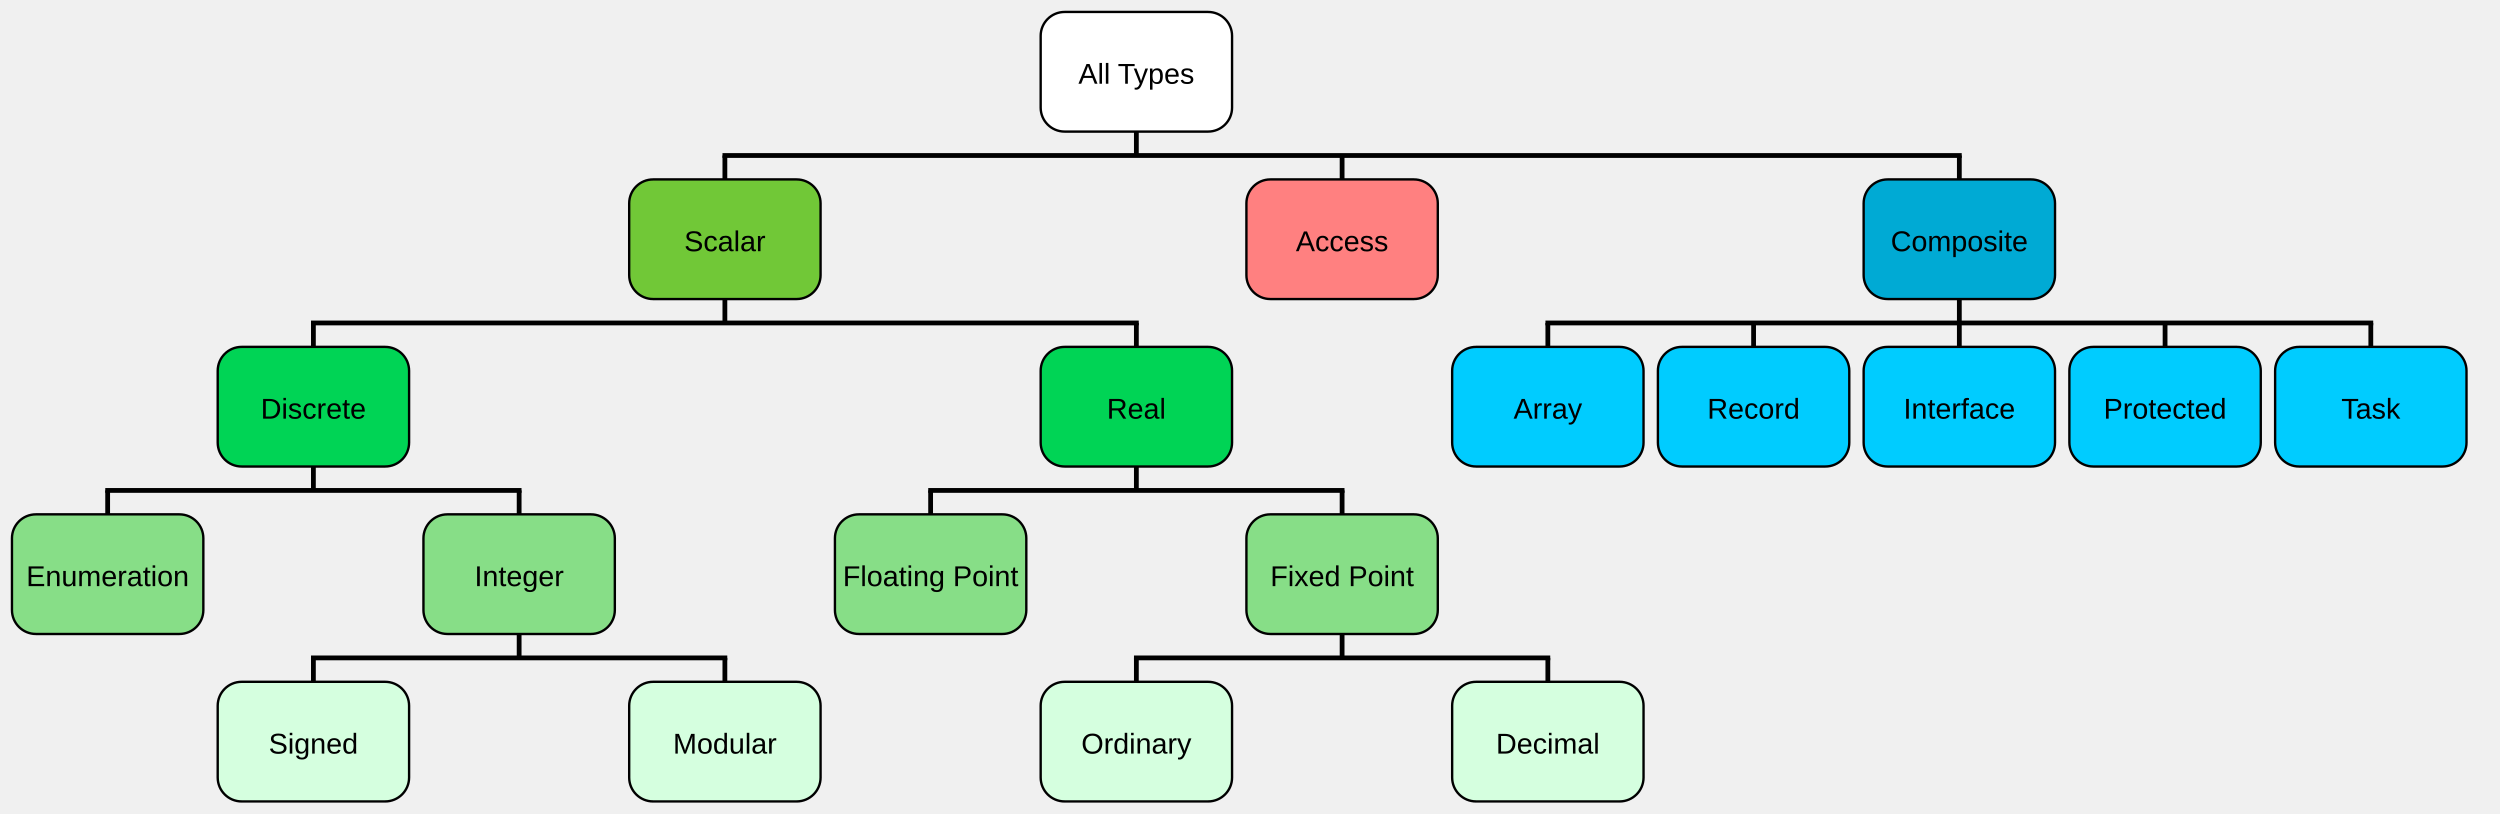
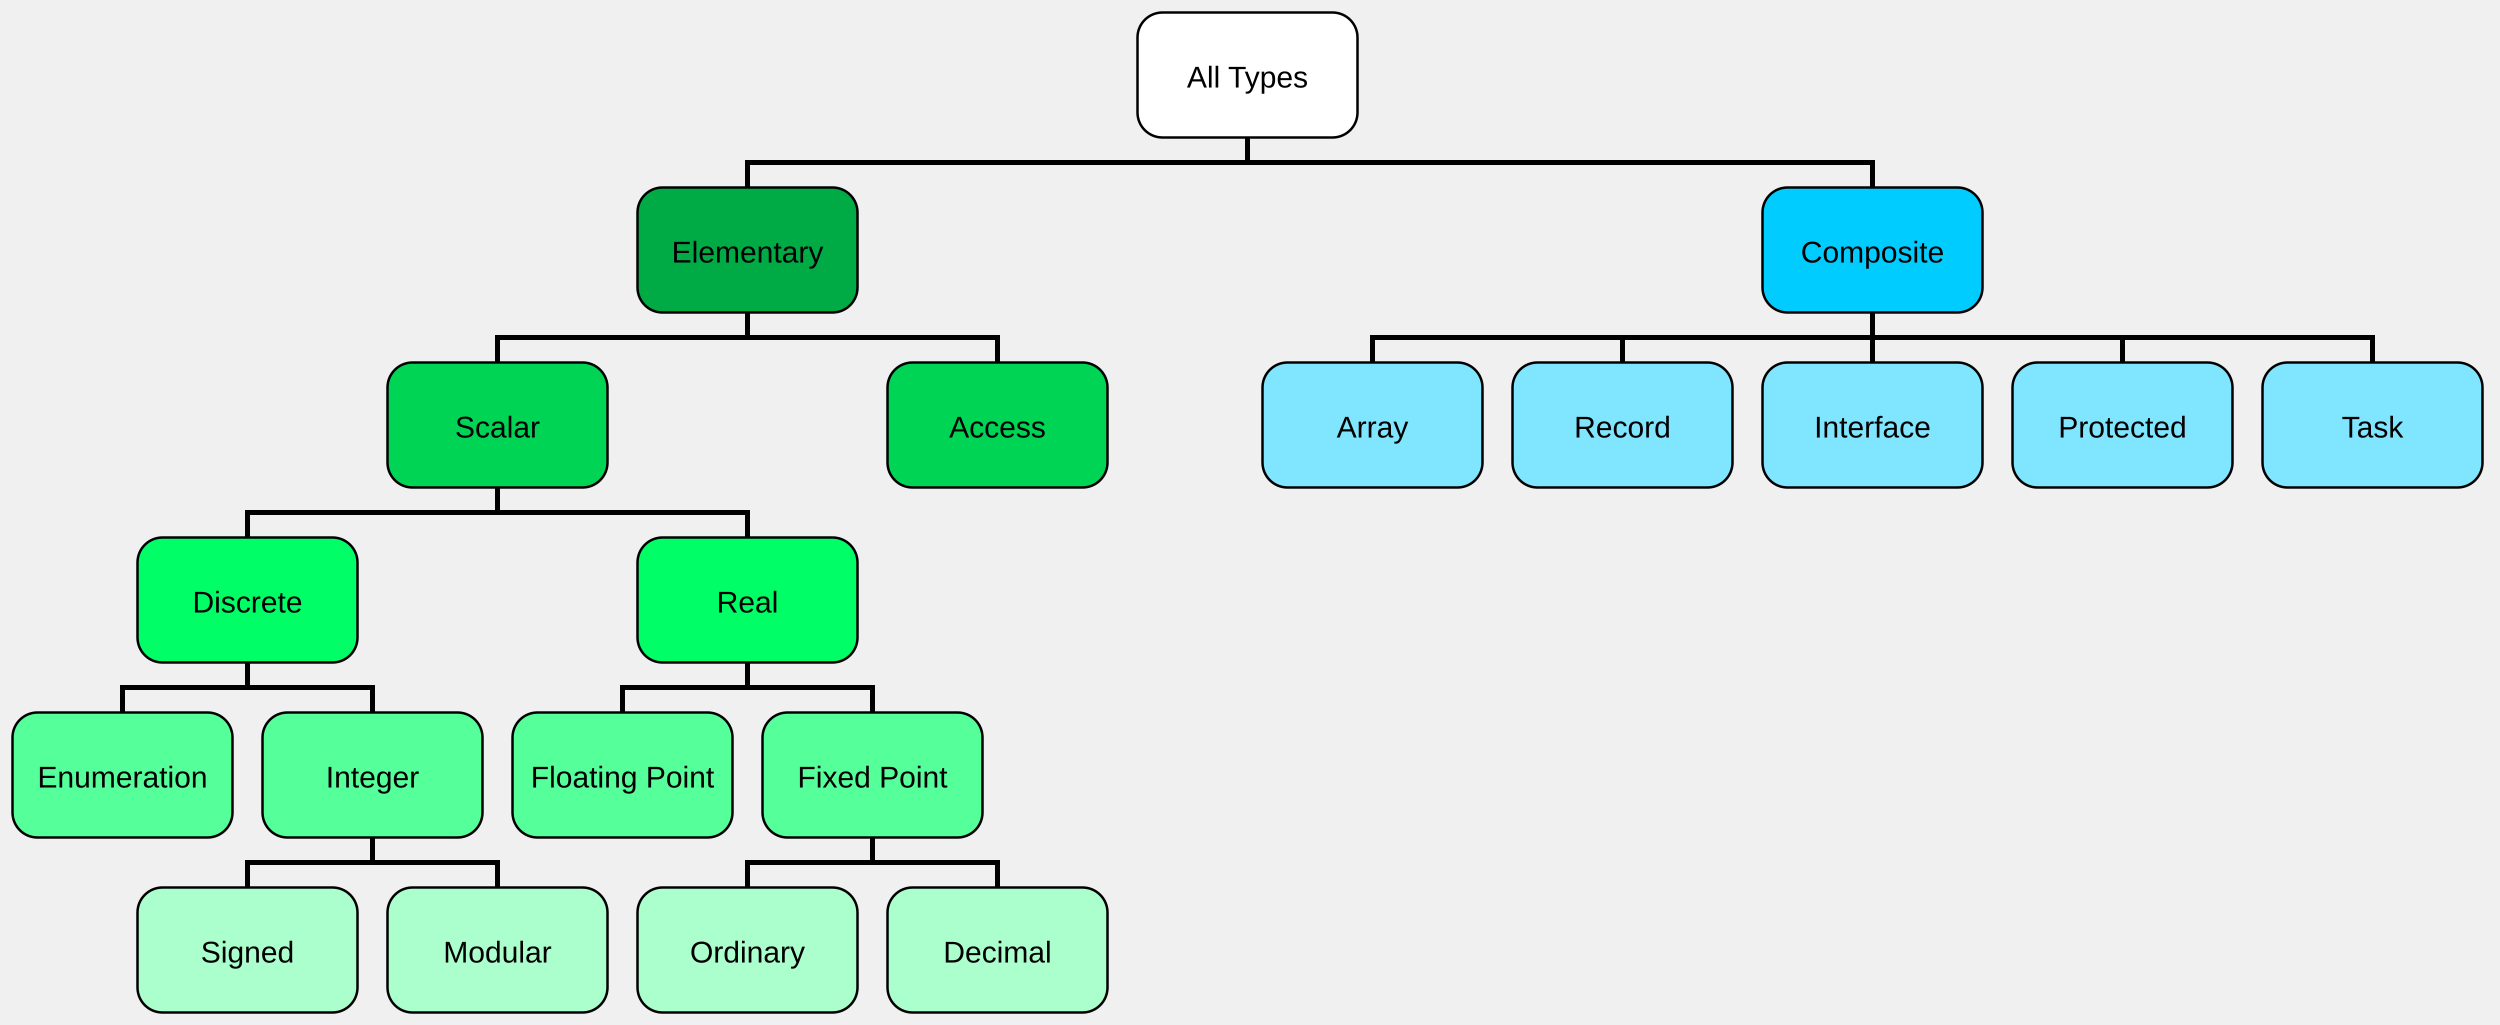
- <svg xmlns="http://www.w3.org/2000/svg" baseProfile="full" height="340" version="1.1" width="1045">
+ <svg xmlns="http://www.w3.org/2000/svg" baseProfile="full" height="410" version="1.1" width="1000">
  <defs />
-   <rect fill="#FFFFFF" height="50" rx="10" ry="10" stroke="black" width="80" x="435" y="5" />
-   <line x1="475.0" y1="55" x2="475.0" y2="65" stroke="black" stroke-width="2" />
-   <text alignment-baseline="middle" font-family="Arial" font-size="12px" text-anchor="middle" x="475.0" y="35.0">All Types</text>
-   <rect fill="#71C837" height="50" rx="10" ry="10" stroke="black" width="80" x="263" y="75" />
-   <line x1="303.0" y1="75" x2="303.0" y2="65" stroke="black" stroke-width="2" />
-   <line x1="303.0" y1="125" x2="303.0" y2="135" stroke="black" stroke-width="2" />
-   <text alignment-baseline="middle" font-family="Arial" font-size="12px" text-anchor="middle" x="303.0" y="105.0">Scalar</text>
-   <rect fill="#FF8080" height="50" rx="10" ry="10" stroke="black" width="80" x="521" y="75" />
-   <line x1="561.0" y1="75" x2="561.0" y2="65" stroke="black" stroke-width="2" />
-   <text alignment-baseline="middle" font-family="Arial" font-size="12px" text-anchor="middle" x="561.0" y="105.0">Access</text>
-   <rect fill="#00AAD4" height="50" rx="10" ry="10" stroke="black" width="80" x="779" y="75" />
-   <line x1="819.0" y1="75" x2="819.0" y2="65" stroke="black" stroke-width="2" />
-   <line x1="819.0" y1="125" x2="819.0" y2="135" stroke="black" stroke-width="2" />
-   <text alignment-baseline="middle" font-family="Arial" font-size="12px" text-anchor="middle" x="819.0" y="105.0">Composite</text>
-   <rect fill="#00D455" height="50" rx="10" ry="10" stroke="black" width="80" x="91" y="145" />
-   <line x1="131.0" y1="145" x2="131.0" y2="135" stroke="black" stroke-width="2" />
-   <line x1="131.0" y1="195" x2="131.0" y2="205" stroke="black" stroke-width="2" />
-   <text alignment-baseline="middle" font-family="Arial" font-size="12px" text-anchor="middle" x="131.0" y="175.0">Discrete</text>
-   <rect fill="#00D455" height="50" rx="10" ry="10" stroke="black" width="80" x="435" y="145" />
-   <line x1="475.0" y1="145" x2="475.0" y2="135" stroke="black" stroke-width="2" />
-   <line x1="475.0" y1="195" x2="475.0" y2="205" stroke="black" stroke-width="2" />
-   <text alignment-baseline="middle" font-family="Arial" font-size="12px" text-anchor="middle" x="475.0" y="175.0">Real</text>
-   <rect fill="#00CCFF" height="50" rx="10" ry="10" stroke="black" width="80" x="607" y="145" />
-   <line x1="647.0" y1="145" x2="647.0" y2="135" stroke="black" stroke-width="2" />
-   <text alignment-baseline="middle" font-family="Arial" font-size="12px" text-anchor="middle" x="647.0" y="175.0">Array</text>
-   <rect fill="#00CCFF" height="50" rx="10" ry="10" stroke="black" width="80" x="693" y="145" />
-   <line x1="733.0" y1="145" x2="733.0" y2="135" stroke="black" stroke-width="2" />
-   <text alignment-baseline="middle" font-family="Arial" font-size="12px" text-anchor="middle" x="733.0" y="175.0">Record</text>
-   <rect fill="#00CCFF" height="50" rx="10" ry="10" stroke="black" width="80" x="779" y="145" />
-   <line x1="819.0" y1="145" x2="819.0" y2="135" stroke="black" stroke-width="2" />
-   <text alignment-baseline="middle" font-family="Arial" font-size="12px" text-anchor="middle" x="819.0" y="175.0">Interface</text>
-   <rect fill="#00CCFF" height="50" rx="10" ry="10" stroke="black" width="80" x="865" y="145" />
-   <line x1="905.0" y1="145" x2="905.0" y2="135" stroke="black" stroke-width="2" />
-   <text alignment-baseline="middle" font-family="Arial" font-size="12px" text-anchor="middle" x="905.0" y="175.0">Protected</text>
-   <rect fill="#00CCFF" height="50" rx="10" ry="10" stroke="black" width="80" x="951" y="145" />
-   <line x1="991.0" y1="145" x2="991.0" y2="135" stroke="black" stroke-width="2" />
-   <text alignment-baseline="middle" font-family="Arial" font-size="12px" text-anchor="middle" x="991.0" y="175.0">Task</text>
-   <rect fill="#87DE87" height="50" rx="10" ry="10" stroke="black" width="80" x="5" y="215" />
-   <line x1="45.0" y1="215" x2="45.0" y2="205" stroke="black" stroke-width="2" />
-   <text alignment-baseline="middle" font-family="Arial" font-size="12px" text-anchor="middle" x="45.0" y="245.0">Enumeration</text>
-   <rect fill="#87DE87" height="50" rx="10" ry="10" stroke="black" width="80" x="177" y="215" />
-   <line x1="217.0" y1="215" x2="217.0" y2="205" stroke="black" stroke-width="2" />
-   <line x1="217.0" y1="265" x2="217.0" y2="275" stroke="black" stroke-width="2" />
-   <text alignment-baseline="middle" font-family="Arial" font-size="12px" text-anchor="middle" x="217.0" y="245.0">Integer</text>
-   <rect fill="#87DE87" height="50" rx="10" ry="10" stroke="black" width="80" x="349" y="215" />
-   <line x1="389.0" y1="215" x2="389.0" y2="205" stroke="black" stroke-width="2" />
-   <text alignment-baseline="middle" font-family="Arial" font-size="12px" text-anchor="middle" x="389.0" y="245.0">Floating Point</text>
-   <rect fill="#87DE87" height="50" rx="10" ry="10" stroke="black" width="80" x="521" y="215" />
-   <line x1="561.0" y1="215" x2="561.0" y2="205" stroke="black" stroke-width="2" />
-   <line x1="561.0" y1="265" x2="561.0" y2="275" stroke="black" stroke-width="2" />
-   <text alignment-baseline="middle" font-family="Arial" font-size="12px" text-anchor="middle" x="561.0" y="245.0">Fixed Point</text>
-   <rect fill="#D5FFDf" height="50" rx="10" ry="10" stroke="black" width="80" x="91" y="285" />
-   <line x1="131.0" y1="285" x2="131.0" y2="275" stroke="black" stroke-width="2" />
-   <text alignment-baseline="middle" font-family="Arial" font-size="12px" text-anchor="middle" x="131.0" y="315.0">Signed</text>
-   <rect fill="#D5FFDf" height="50" rx="10" ry="10" stroke="black" width="80" x="263" y="285" />
-   <line x1="303.0" y1="285" x2="303.0" y2="275" stroke="black" stroke-width="2" />
-   <text alignment-baseline="middle" font-family="Arial" font-size="12px" text-anchor="middle" x="303.0" y="315.0">Modular</text>
-   <rect fill="#D5FFDf" height="50" rx="10" ry="10" stroke="black" width="80" x="435" y="285" />
-   <line x1="475.0" y1="285" x2="475.0" y2="275" stroke="black" stroke-width="2" />
-   <text alignment-baseline="middle" font-family="Arial" font-size="12px" text-anchor="middle" x="475.0" y="315.0">Ordinary</text>
-   <rect fill="#D5FFDf" height="50" rx="10" ry="10" stroke="black" width="80" x="607" y="285" />
-   <line x1="647.0" y1="285" x2="647.0" y2="275" stroke="black" stroke-width="2" />
-   <text alignment-baseline="middle" font-family="Arial" font-size="12px" text-anchor="middle" x="647.0" y="315.0">Decimal</text>
-   <line x1="302.0" y1="65" x2="820.0" y2="65" stroke="black" stroke-width="2" />
-   <line x1="130.0" y1="135" x2="476.0" y2="135" stroke="black" stroke-width="2" />
-   <line x1="646.0" y1="135" x2="992.0" y2="135" stroke="black" stroke-width="2" />
-   <line x1="44.0" y1="205" x2="218.0" y2="205" stroke="black" stroke-width="2" />
-   <line x1="388.0" y1="205" x2="562.0" y2="205" stroke="black" stroke-width="2" />
-   <line x1="130.0" y1="275" x2="304.0" y2="275" stroke="black" stroke-width="2" />
-   <line x1="474.0" y1="275" x2="648.0" y2="275" stroke="black" stroke-width="2" />
+   <rect fill="#FFFFFF" height="50" rx="10" ry="10" stroke="black" width="88" x="455" y="5" />
+   <line x1="499.0" y1="55" x2="499.0" y2="65" stroke="black" stroke-width="2" />
+   <text alignment-baseline="middle" font-family="Arial" font-size="12px" text-anchor="middle" x="499.0" y="35.0">All Types</text>
+   <rect fill="#00AA44" height="50" rx="10" ry="10" stroke="black" width="88" x="255" y="75" />
+   <line x1="299.0" y1="75" x2="299.0" y2="65" stroke="black" stroke-width="2" />
+   <line x1="299.0" y1="125" x2="299.0" y2="135" stroke="black" stroke-width="2" />
+   <text alignment-baseline="middle" font-family="Arial" font-size="12px" text-anchor="middle" x="299.0" y="105.0">Elementary</text>
+   <rect fill="#00CCFF" height="50" rx="10" ry="10" stroke="black" width="88" x="705" y="75" />
+   <line x1="749.0" y1="75" x2="749.0" y2="65" stroke="black" stroke-width="2" />
+   <line x1="749.0" y1="125" x2="749.0" y2="135" stroke="black" stroke-width="2" />
+   <text alignment-baseline="middle" font-family="Arial" font-size="12px" text-anchor="middle" x="749.0" y="105.0">Composite</text>
+   <rect fill="#00D455" height="50" rx="10" ry="10" stroke="black" width="88" x="155" y="145" />
+   <line x1="199.0" y1="145" x2="199.0" y2="135" stroke="black" stroke-width="2" />
+   <line x1="199.0" y1="195" x2="199.0" y2="205" stroke="black" stroke-width="2" />
+   <text alignment-baseline="middle" font-family="Arial" font-size="12px" text-anchor="middle" x="199.0" y="175.0">Scalar</text>
+   <rect fill="#00D455" height="50" rx="10" ry="10" stroke="black" width="88" x="355" y="145" />
+   <line x1="399.0" y1="145" x2="399.0" y2="135" stroke="black" stroke-width="2" />
+   <text alignment-baseline="middle" font-family="Arial" font-size="12px" text-anchor="middle" x="399.0" y="175.0">Access</text>
+   <rect fill="#80E5FF" height="50" rx="10" ry="10" stroke="black" width="88" x="505" y="145" />
+   <line x1="549.0" y1="145" x2="549.0" y2="135" stroke="black" stroke-width="2" />
+   <text alignment-baseline="middle" font-family="Arial" font-size="12px" text-anchor="middle" x="549.0" y="175.0">Array</text>
+   <rect fill="#80E5FF" height="50" rx="10" ry="10" stroke="black" width="88" x="605" y="145" />
+   <line x1="649.0" y1="145" x2="649.0" y2="135" stroke="black" stroke-width="2" />
+   <text alignment-baseline="middle" font-family="Arial" font-size="12px" text-anchor="middle" x="649.0" y="175.0">Record</text>
+   <rect fill="#80E5FF" height="50" rx="10" ry="10" stroke="black" width="88" x="705" y="145" />
+   <line x1="749.0" y1="145" x2="749.0" y2="135" stroke="black" stroke-width="2" />
+   <text alignment-baseline="middle" font-family="Arial" font-size="12px" text-anchor="middle" x="749.0" y="175.0">Interface</text>
+   <rect fill="#80E5FF" height="50" rx="10" ry="10" stroke="black" width="88" x="805" y="145" />
+   <line x1="849.0" y1="145" x2="849.0" y2="135" stroke="black" stroke-width="2" />
+   <text alignment-baseline="middle" font-family="Arial" font-size="12px" text-anchor="middle" x="849.0" y="175.0">Protected</text>
+   <rect fill="#80E5FF" height="50" rx="10" ry="10" stroke="black" width="88" x="905" y="145" />
+   <line x1="949.0" y1="145" x2="949.0" y2="135" stroke="black" stroke-width="2" />
+   <text alignment-baseline="middle" font-family="Arial" font-size="12px" text-anchor="middle" x="949.0" y="175.0">Task</text>
+   <rect fill="#00FF66" height="50" rx="10" ry="10" stroke="black" width="88" x="55" y="215" />
+   <line x1="99.0" y1="215" x2="99.0" y2="205" stroke="black" stroke-width="2" />
+   <line x1="99.0" y1="265" x2="99.0" y2="275" stroke="black" stroke-width="2" />
+   <text alignment-baseline="middle" font-family="Arial" font-size="12px" text-anchor="middle" x="99.0" y="245.0">Discrete</text>
+   <rect fill="#00FF66" height="50" rx="10" ry="10" stroke="black" width="88" x="255" y="215" />
+   <line x1="299.0" y1="215" x2="299.0" y2="205" stroke="black" stroke-width="2" />
+   <line x1="299.0" y1="265" x2="299.0" y2="275" stroke="black" stroke-width="2" />
+   <text alignment-baseline="middle" font-family="Arial" font-size="12px" text-anchor="middle" x="299.0" y="245.0">Real</text>
+   <rect fill="#55FF99" height="50" rx="10" ry="10" stroke="black" width="88" x="5" y="285" />
+   <line x1="49.0" y1="285" x2="49.0" y2="275" stroke="black" stroke-width="2" />
+   <text alignment-baseline="middle" font-family="Arial" font-size="12px" text-anchor="middle" x="49.0" y="315.0">Enumeration</text>
+   <rect fill="#55FF99" height="50" rx="10" ry="10" stroke="black" width="88" x="105" y="285" />
+   <line x1="149.0" y1="285" x2="149.0" y2="275" stroke="black" stroke-width="2" />
+   <line x1="149.0" y1="335" x2="149.0" y2="345" stroke="black" stroke-width="2" />
+   <text alignment-baseline="middle" font-family="Arial" font-size="12px" text-anchor="middle" x="149.0" y="315.0">Integer</text>
+   <rect fill="#55FF99" height="50" rx="10" ry="10" stroke="black" width="88" x="205" y="285" />
+   <line x1="249.0" y1="285" x2="249.0" y2="275" stroke="black" stroke-width="2" />
+   <text alignment-baseline="middle" font-family="Arial" font-size="12px" text-anchor="middle" x="249.0" y="315.0">Floating Point</text>
+   <rect fill="#55FF99" height="50" rx="10" ry="10" stroke="black" width="88" x="305" y="285" />
+   <line x1="349.0" y1="285" x2="349.0" y2="275" stroke="black" stroke-width="2" />
+   <line x1="349.0" y1="335" x2="349.0" y2="345" stroke="black" stroke-width="2" />
+   <text alignment-baseline="middle" font-family="Arial" font-size="12px" text-anchor="middle" x="349.0" y="315.0">Fixed Point</text>
+   <rect fill="#AAFFCC" height="50" rx="10" ry="10" stroke="black" width="88" x="55" y="355" />
+   <line x1="99.0" y1="355" x2="99.0" y2="345" stroke="black" stroke-width="2" />
+   <text alignment-baseline="middle" font-family="Arial" font-size="12px" text-anchor="middle" x="99.0" y="385.0">Signed</text>
+   <rect fill="#AAFFCC" height="50" rx="10" ry="10" stroke="black" width="88" x="155" y="355" />
+   <line x1="199.0" y1="355" x2="199.0" y2="345" stroke="black" stroke-width="2" />
+   <text alignment-baseline="middle" font-family="Arial" font-size="12px" text-anchor="middle" x="199.0" y="385.0">Modular</text>
+   <rect fill="#AAFFCC" height="50" rx="10" ry="10" stroke="black" width="88" x="255" y="355" />
+   <line x1="299.0" y1="355" x2="299.0" y2="345" stroke="black" stroke-width="2" />
+   <text alignment-baseline="middle" font-family="Arial" font-size="12px" text-anchor="middle" x="299.0" y="385.0">Ordinary</text>
+   <rect fill="#AAFFCC" height="50" rx="10" ry="10" stroke="black" width="88" x="355" y="355" />
+   <line x1="399.0" y1="355" x2="399.0" y2="345" stroke="black" stroke-width="2" />
+   <text alignment-baseline="middle" font-family="Arial" font-size="12px" text-anchor="middle" x="399.0" y="385.0">Decimal</text>
+   <line x1="298.0" y1="65" x2="750.0" y2="65" stroke="black" stroke-width="2" />
+   <line x1="198.0" y1="135" x2="400.0" y2="135" stroke="black" stroke-width="2" />
+   <line x1="548.0" y1="135" x2="950.0" y2="135" stroke="black" stroke-width="2" />
+   <line x1="98.0" y1="205" x2="300.0" y2="205" stroke="black" stroke-width="2" />
+   <line x1="48.0" y1="275" x2="150.0" y2="275" stroke="black" stroke-width="2" />
+   <line x1="248.0" y1="275" x2="350.0" y2="275" stroke="black" stroke-width="2" />
+   <line x1="98.0" y1="345" x2="200.0" y2="345" stroke="black" stroke-width="2" />
+   <line x1="298.0" y1="345" x2="400.0" y2="345" stroke="black" stroke-width="2" />
</svg>
